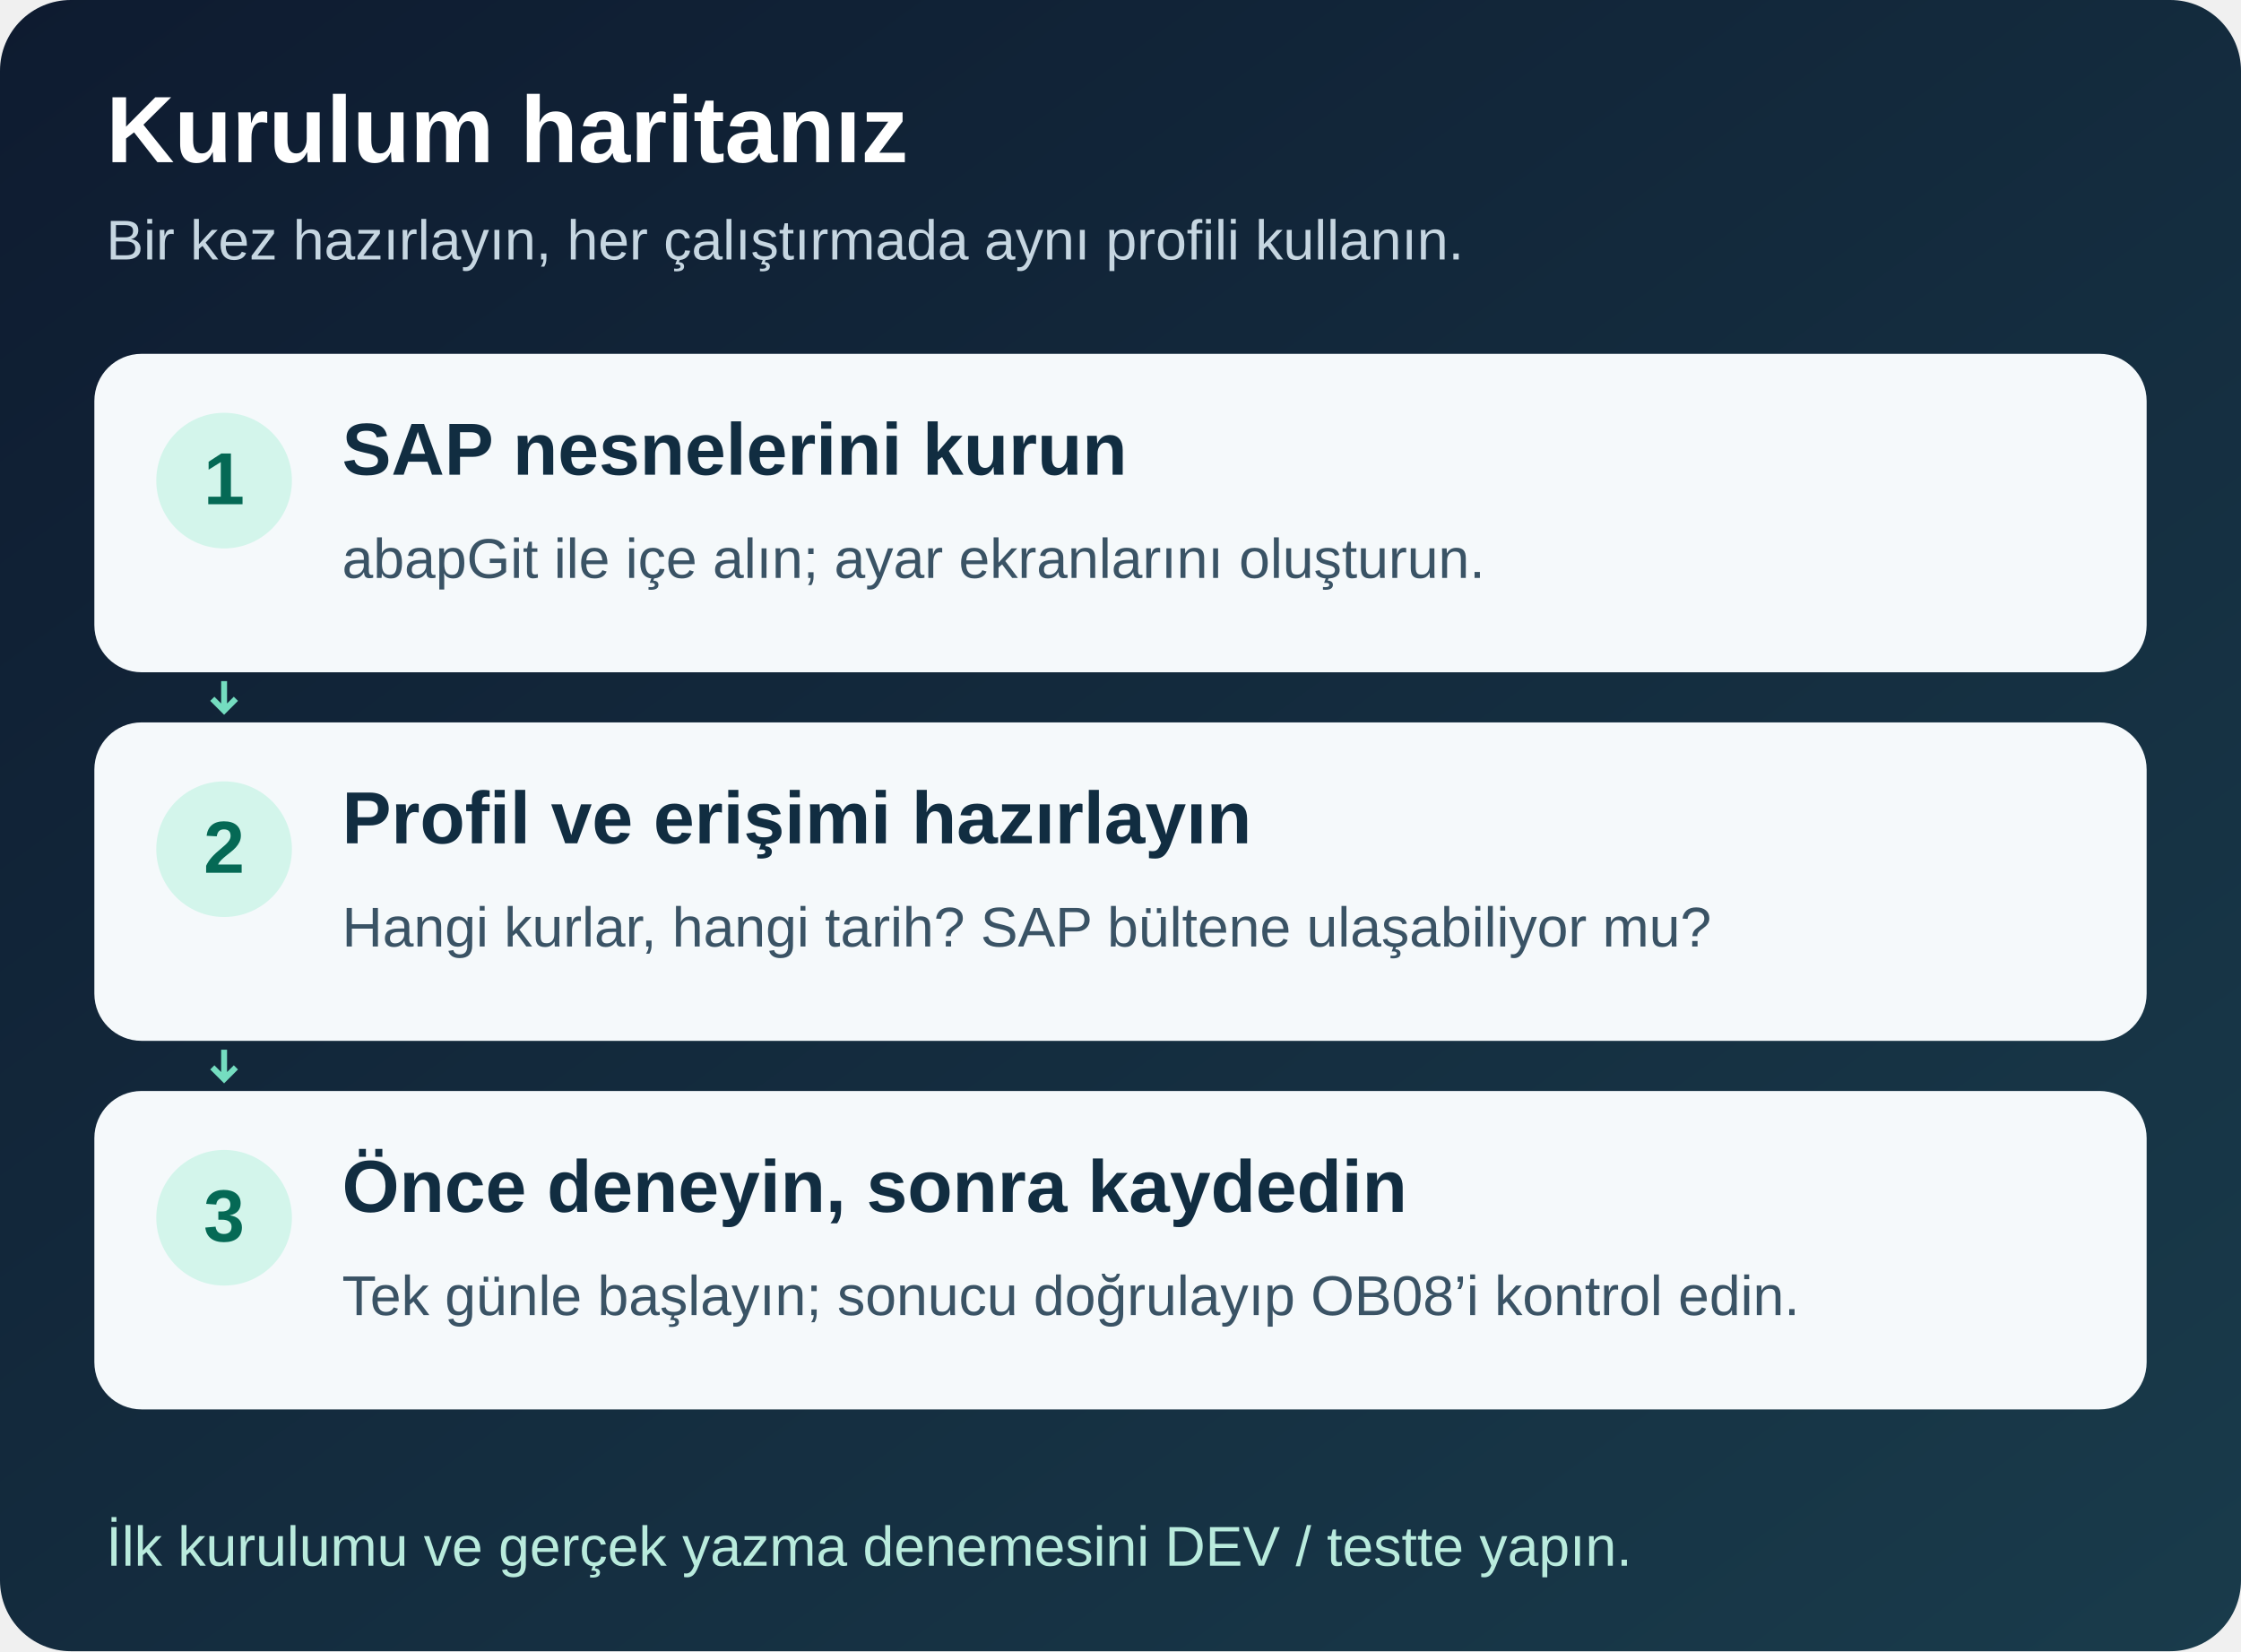
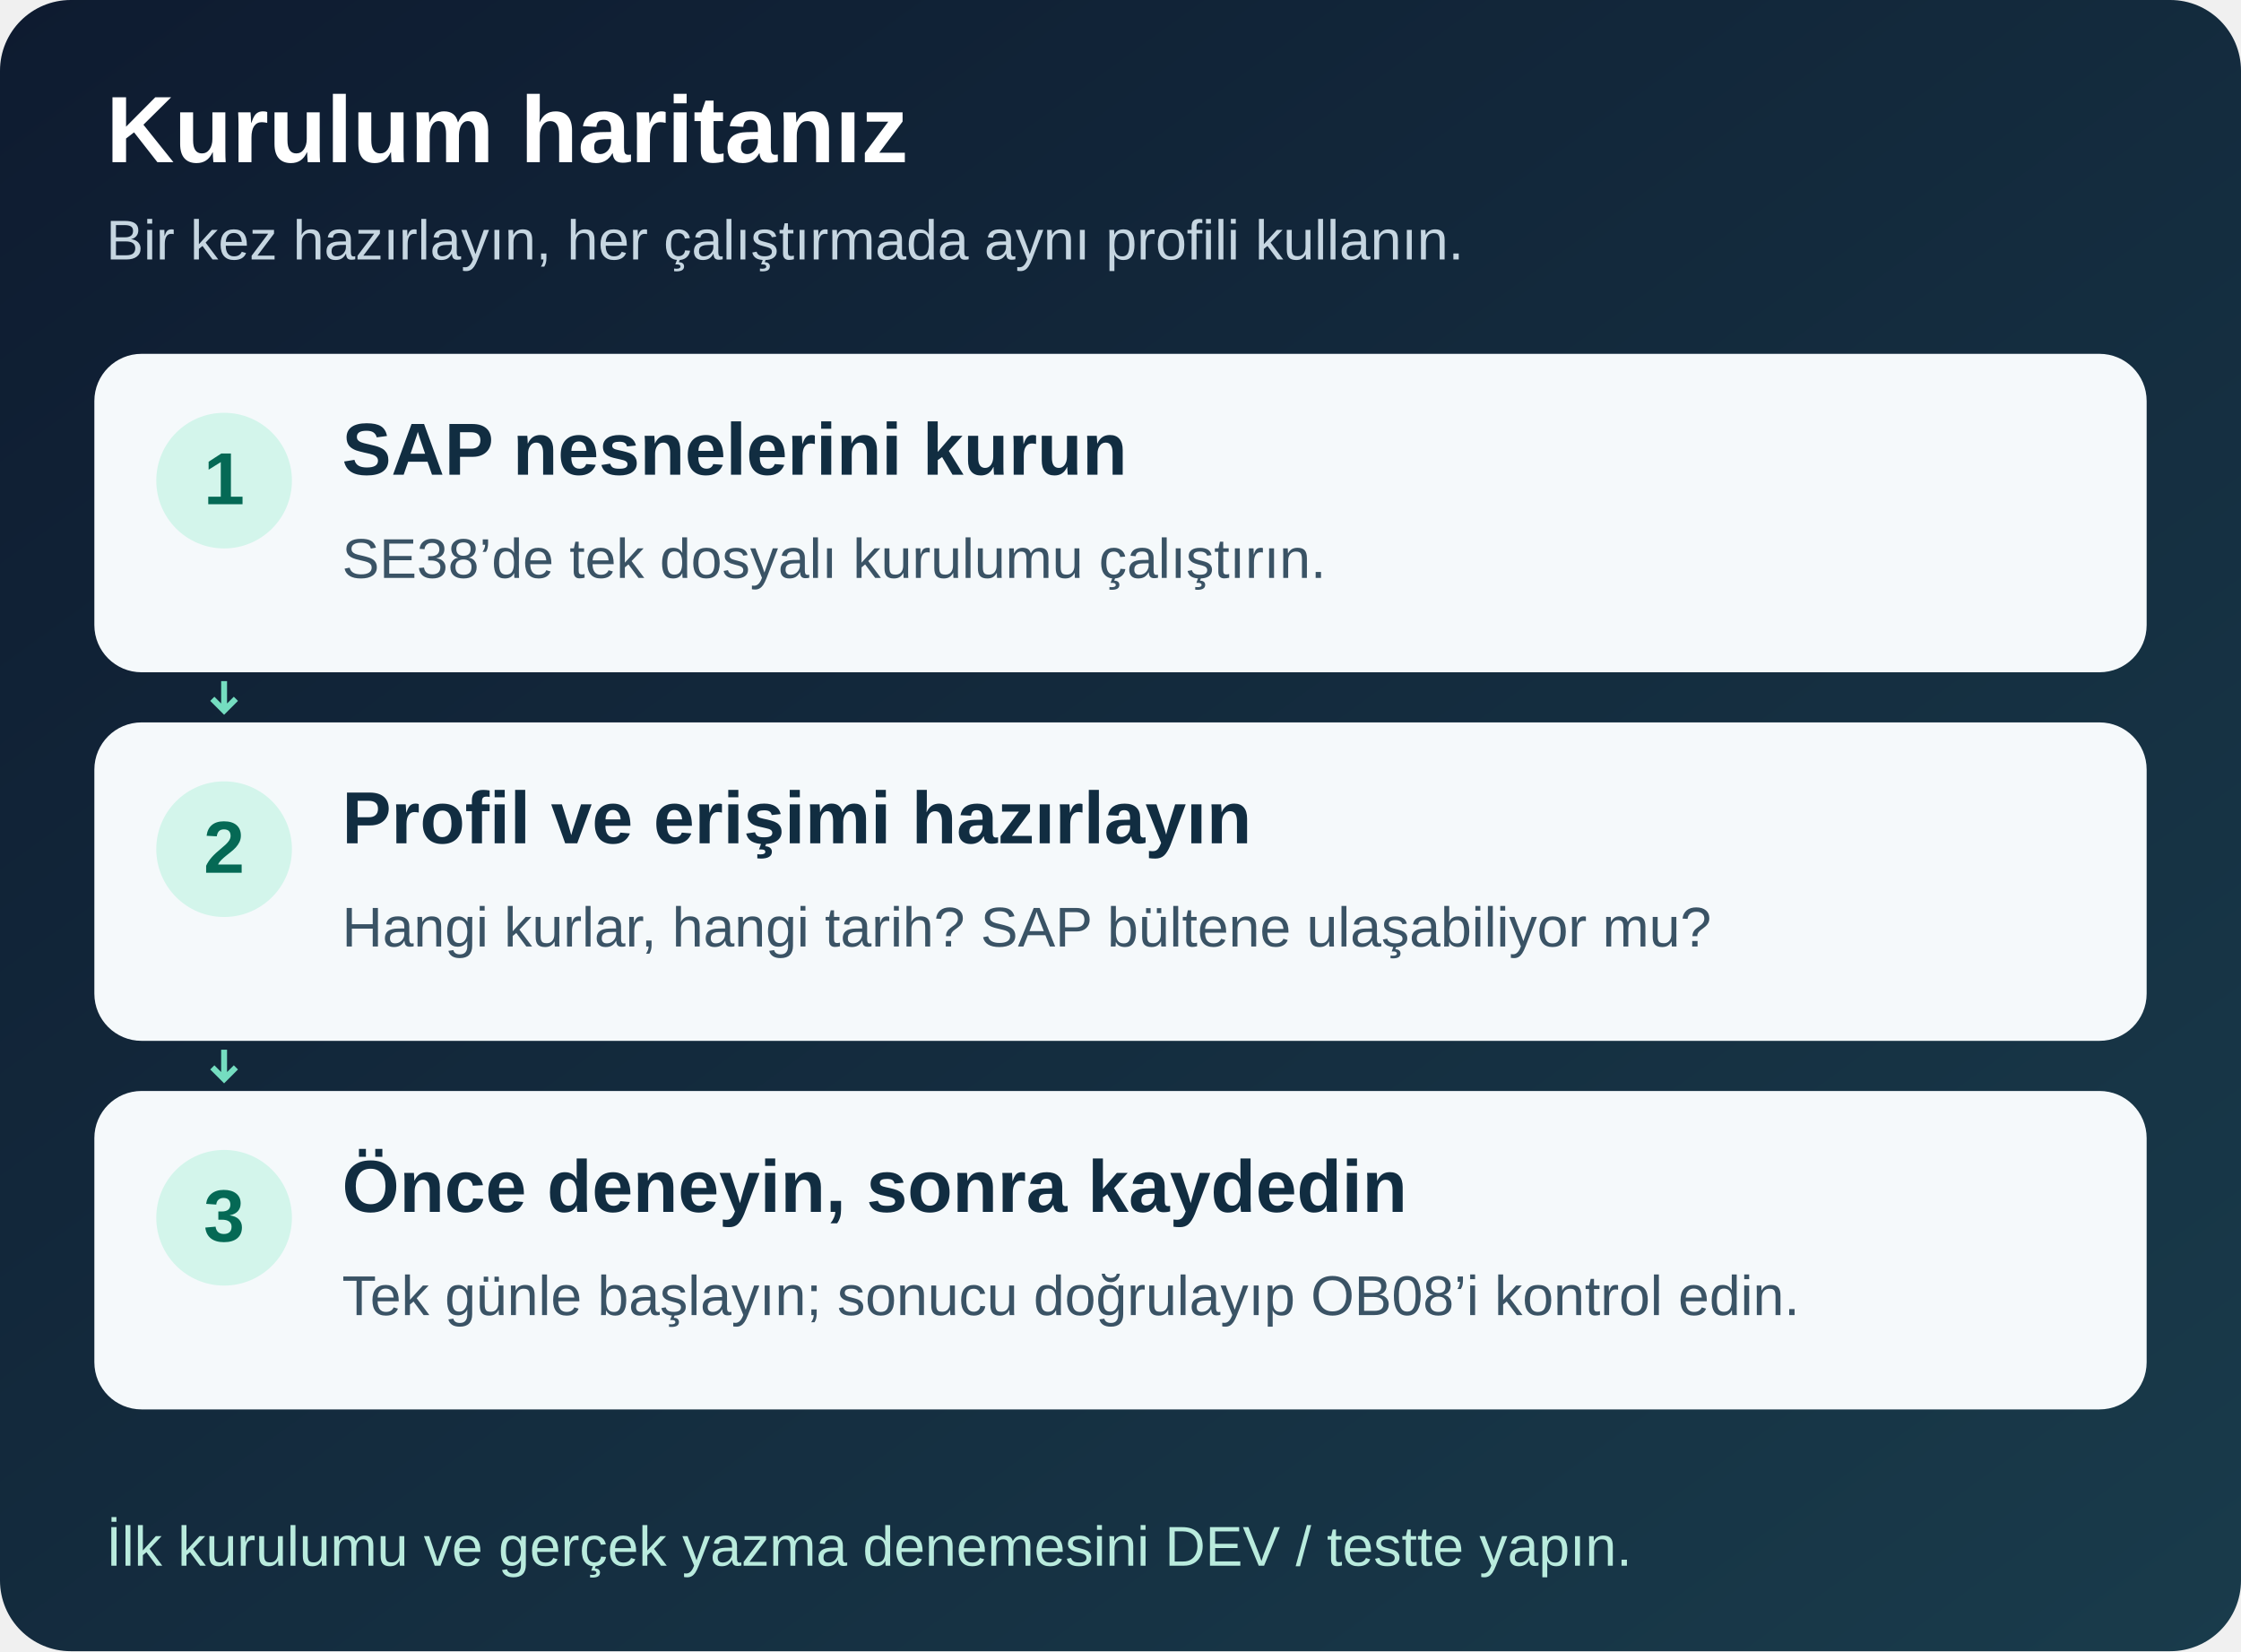
<svg xmlns="http://www.w3.org/2000/svg" width="760" height="560" viewBox="0 0 760 560" role="img" aria-labelledby="title desc">
  <defs>
    <linearGradient id="bg" x2="1" y2="1">
      <stop stop-color="#0e1b30" />
      <stop offset="1" stop-color="#193b4b" />
    </linearGradient>
  </defs>
  <rect width="760" height="560" rx="24" fill="url(#bg)" />
  <g font-family="Arial, sans-serif">
    <text x="36" y="55" fill="#fff" font-weight="700" font-size="32">Kurulum haritanız</text>
    <text x="36" y="88" fill="#c6d6e1" font-size="19">Bir kez hazırlayın, her çalıştırmada aynı profili kullanın.</text>
    <rect x="32" y="120" width="696" height="108" rx="16" fill="#f5f9fb" />
    <circle cx="76" cy="163" r="23" fill="#d3f5eb" />
    <text x="76" y="171" text-anchor="middle" fill="#056955" font-size="25" font-weight="700">1</text>
    <text x="116" y="161" fill="#112d41" font-size="25" font-weight="700">SAP nesnelerini kurun</text>
-     <text x="116" y="196" fill="#3a5365" font-size="19">abapGit ile içe alın; ayar ekranlarını oluşturun.</text>
+     <text x="116" y="196" fill="#3a5365" font-size="19">SE38’de tek dosyalı kurulumu çalıştırın.</text>
    <path d="M76 231v10m-4-4 4 4 4-4" stroke="#75ddc0" fill="none" stroke-width="2" />
    <rect x="32" y="245" width="696" height="108" rx="16" fill="#f5f9fb" />
    <circle cx="76" cy="288" r="23" fill="#d3f5eb" />
    <text x="76" y="296" text-anchor="middle" fill="#056955" font-size="25" font-weight="700">2</text>
    <text x="116" y="286" fill="#112d41" font-size="25" font-weight="700">Profil ve erişimi hazırlayın</text>
    <text x="116" y="321" fill="#3a5365" font-size="19">Hangi kurlar, hangi tarih? SAP bültene ulaşabiliyor mu?</text>
    <path d="M76 356v10m-4-4 4 4 4-4" stroke="#75ddc0" fill="none" stroke-width="2" />
    <rect x="32" y="370" width="696" height="108" rx="16" fill="#f5f9fb" />
    <circle cx="76" cy="413" r="23" fill="#d3f5eb" />
    <text x="76" y="421" text-anchor="middle" fill="#056955" font-size="25" font-weight="700">3</text>
    <text x="116" y="411" fill="#112d41" font-size="25" font-weight="700">Önce deneyin, sonra kaydedin</text>
    <text x="116" y="446" fill="#3a5365" font-size="19">Tek günle başlayın; sonucu doğrulayıp OB08’i kontrol edin.</text>
    <text x="36" y="531" fill="#b9ebdd" font-size="19">İlk kurulumu ve gerçek yazma denemesini DEV / testte yapın.</text>
  </g>
</svg>
